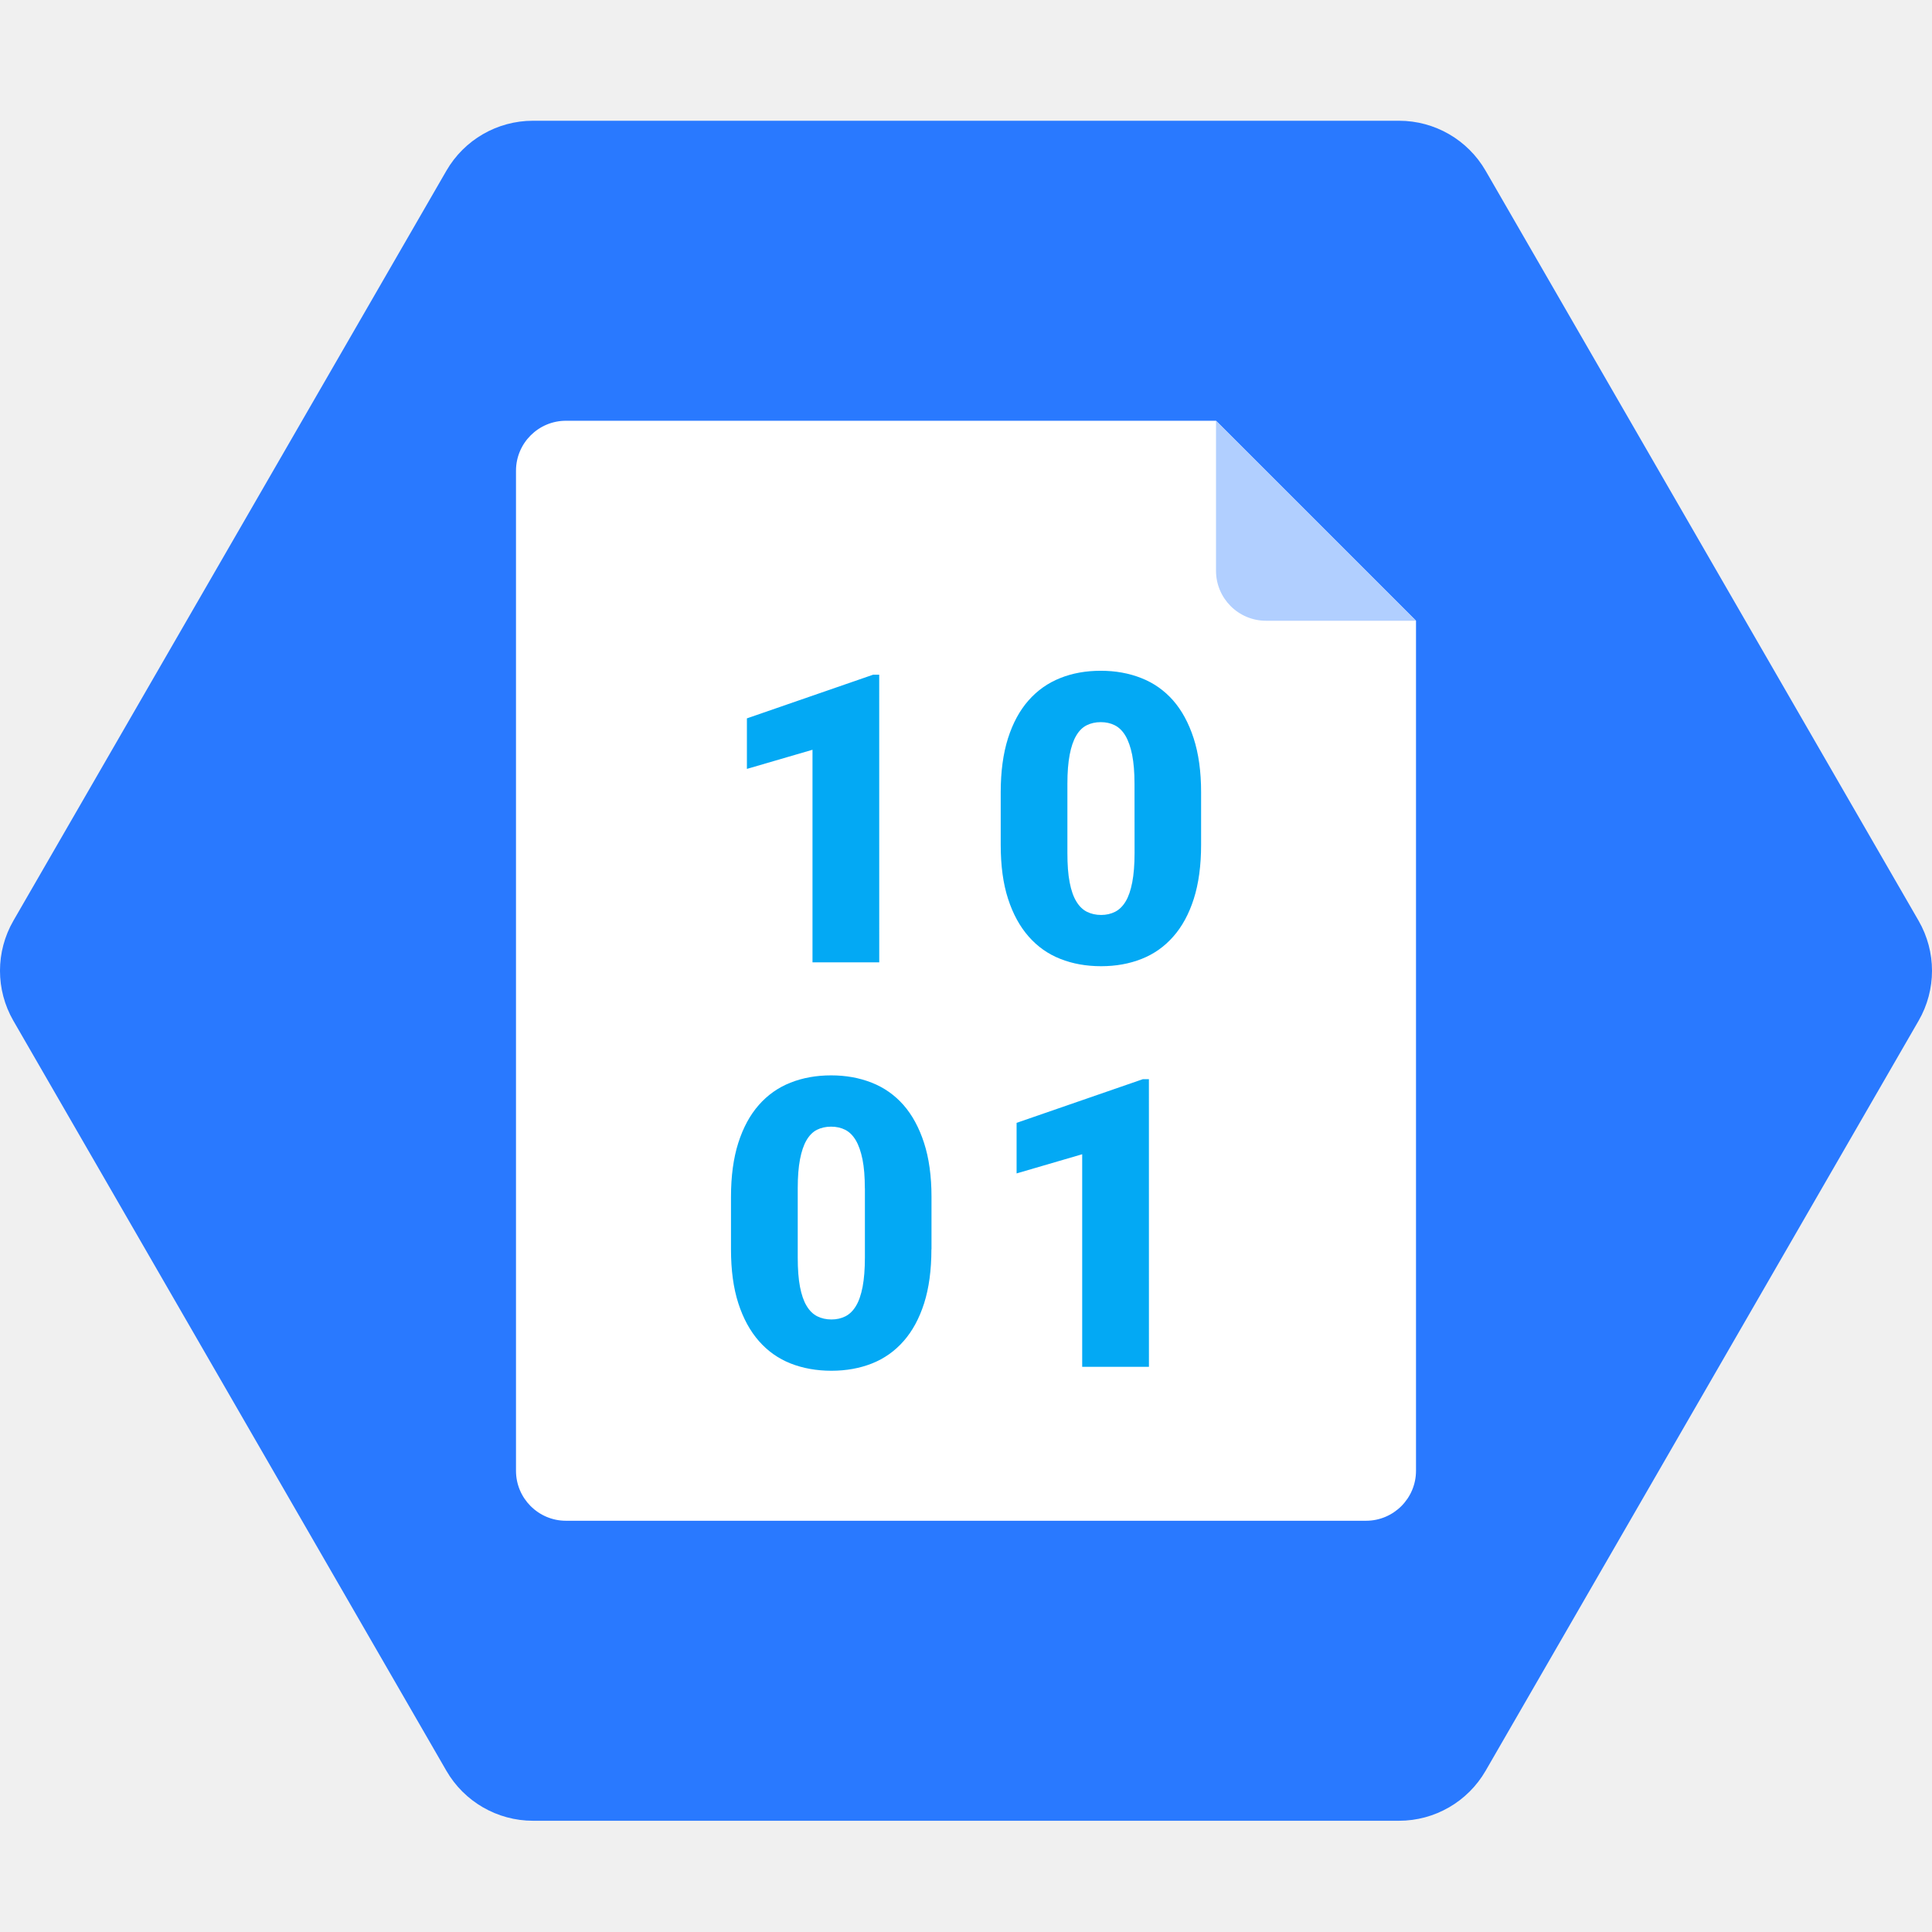
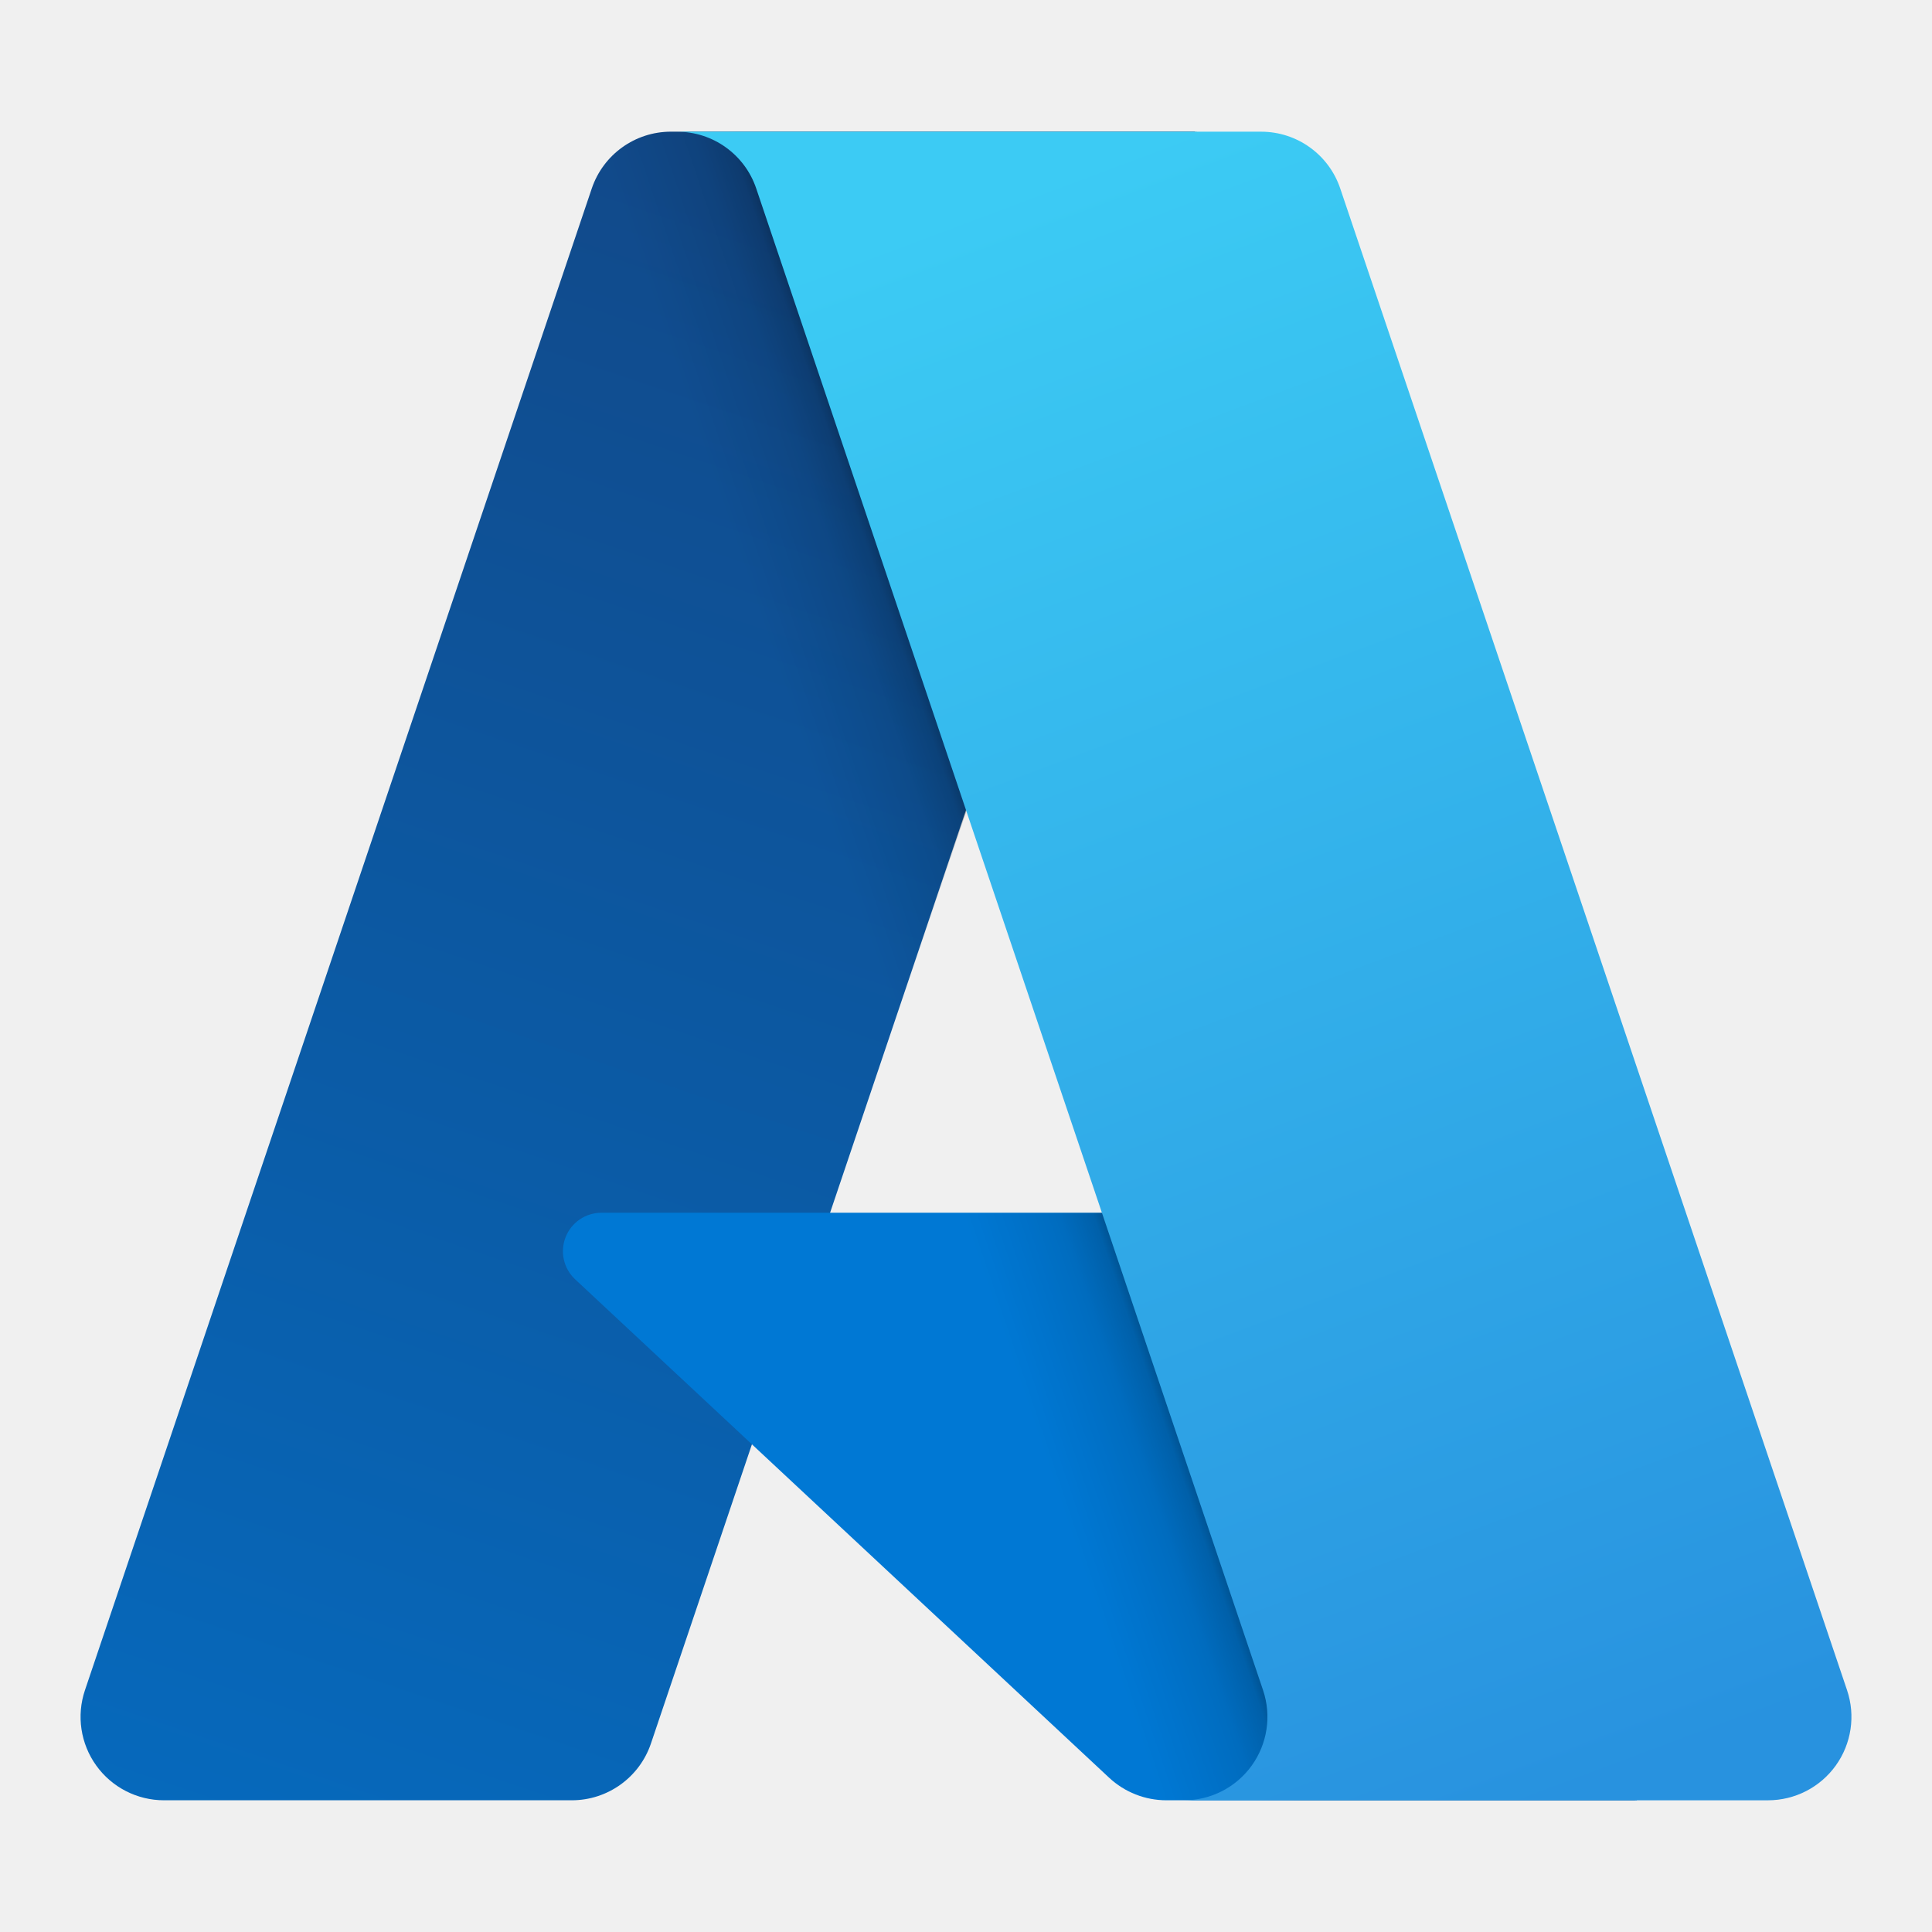
- <svg xmlns="http://www.w3.org/2000/svg" width="64" height="64" viewBox="0 0 64 64" fill="none">
-   <g clip-path="url(#clip0_857_78974)">
-     <path d="M46.344 4H17.656C16.472 4 15.379 4.631 14.787 5.656L0.443 30.501C-0.148 31.527 -0.148 32.789 0.443 33.814L14.787 58.659C15.379 59.684 16.474 60.315 17.656 60.315H46.344C47.528 60.315 48.621 59.684 49.213 58.659L63.556 33.814C64.148 32.789 64.148 31.527 63.556 30.501L49.213 5.656C48.621 4.631 47.528 4 46.344 4Z" fill="#2979FF" />
-     <path d="M45.251 50.377H18.749C17.835 50.377 17.093 49.635 17.093 48.721V15.594C17.093 14.68 17.835 13.938 18.749 13.938H40.282L46.907 20.563V48.721C46.907 49.635 46.165 50.377 45.251 50.377Z" fill="white" />
-     <path d="M40.282 13.938V18.907C40.282 19.821 41.024 20.563 41.938 20.563H46.907L40.282 13.938Z" fill="#B1CFFF" />
-     <path d="M29.126 31.878H26.915V24.837L24.742 25.471V23.797L28.922 22.351H29.125L29.126 31.878ZM39.788 27.984C39.788 28.673 39.707 29.269 39.546 29.774C39.386 30.276 39.159 30.695 38.865 31.026C38.574 31.358 38.224 31.605 37.819 31.765C37.413 31.926 36.966 32.007 36.477 32.007C35.983 32.007 35.533 31.926 35.126 31.765C34.718 31.605 34.369 31.358 34.077 31.026C33.785 30.695 33.555 30.276 33.393 29.774C33.229 29.269 33.15 28.673 33.15 27.984V26.243C33.15 25.559 33.231 24.963 33.391 24.457C33.552 23.952 33.779 23.533 34.072 23.202C34.364 22.871 34.713 22.624 35.119 22.463C35.521 22.301 35.97 22.22 36.464 22.22C36.953 22.22 37.4 22.301 37.807 22.462C38.215 22.622 38.566 22.869 38.859 23.2C39.15 23.532 39.377 23.951 39.541 24.456C39.705 24.961 39.788 25.557 39.788 26.241V27.984ZM37.582 25.963C37.582 25.584 37.555 25.266 37.504 25.004C37.451 24.747 37.378 24.535 37.282 24.373C37.186 24.212 37.068 24.096 36.931 24.027C36.793 23.957 36.639 23.922 36.464 23.922C36.29 23.922 36.133 23.957 35.995 24.027C35.858 24.096 35.742 24.212 35.649 24.373C35.554 24.534 35.483 24.746 35.434 25.004C35.384 25.266 35.359 25.584 35.359 25.963V28.254C35.359 28.641 35.382 28.968 35.434 29.229C35.483 29.491 35.558 29.703 35.654 29.86C35.75 30.021 35.868 30.135 36.007 30.205C36.146 30.274 36.303 30.309 36.477 30.309C36.648 30.309 36.8 30.274 36.938 30.205C37.075 30.135 37.193 30.021 37.289 29.86C37.385 29.703 37.456 29.491 37.507 29.229C37.557 28.968 37.584 28.643 37.584 28.254L37.582 25.963ZM30.854 41.385C30.854 42.074 30.773 42.67 30.612 43.176C30.451 43.678 30.224 44.097 29.931 44.428C29.64 44.759 29.29 45.006 28.884 45.167C28.479 45.327 28.031 45.408 27.543 45.408C27.049 45.408 26.599 45.327 26.191 45.167C25.784 45.006 25.434 44.759 25.143 44.428C24.851 44.097 24.621 43.678 24.459 43.176C24.295 42.67 24.215 42.074 24.215 41.385V39.644C24.215 38.96 24.296 38.364 24.457 37.859C24.618 37.354 24.845 36.935 25.138 36.603C25.429 36.272 25.779 36.025 26.185 35.865C26.59 35.704 27.039 35.623 27.533 35.623C28.021 35.623 28.469 35.704 28.876 35.865C29.284 36.025 29.635 36.272 29.928 36.603C30.219 36.935 30.446 37.354 30.61 37.859C30.774 38.364 30.857 38.96 30.857 39.644V41.385H30.854ZM28.649 39.363C28.649 38.983 28.623 38.666 28.571 38.404C28.518 38.147 28.445 37.935 28.349 37.773C28.253 37.612 28.136 37.496 27.998 37.426C27.861 37.357 27.707 37.322 27.531 37.322C27.356 37.322 27.2 37.357 27.062 37.426C26.925 37.496 26.809 37.612 26.716 37.773C26.622 37.933 26.551 38.145 26.501 38.404C26.451 38.666 26.426 38.983 26.426 39.363V41.654C26.426 42.041 26.45 42.367 26.501 42.629C26.551 42.891 26.625 43.103 26.721 43.26C26.817 43.421 26.935 43.535 27.074 43.605C27.213 43.674 27.37 43.709 27.544 43.709C27.715 43.709 27.867 43.674 28.005 43.605C28.142 43.535 28.26 43.421 28.356 43.26C28.452 43.103 28.523 42.891 28.575 42.629C28.624 42.367 28.651 42.043 28.651 41.654V39.363H28.649ZM38.06 45.278H35.849V38.236L33.676 38.871V37.196L37.857 35.75H38.059L38.06 45.278Z" fill="#03A9F4" />
-   </g>
+ <svg xmlns="http://www.w3.org/2000/svg" width="150" height="150" viewBox="0 0 96 96">
  <defs>
-     <clipPath id="clip0_857_78974">
-       <rect width="64" height="64" fill="white" />
-     </clipPath>
+     <linearGradient id="e399c19f-b68f-429d-b176-18c2117ff73c" x1="-1032.172" x2="-1059.213" y1="145.312" y2="65.426" gradientTransform="matrix(1 0 0 -1 1075 158)" gradientUnits="userSpaceOnUse">
+       <stop offset="0" stop-color="#114a8b" />
+       <stop offset="1" stop-color="#0669bc" />
+     </linearGradient>
+     <linearGradient id="ac2a6fc2-ca48-4327-9a3c-d4dcc3256e15" x1="-1023.725" x2="-1029.98" y1="108.083" y2="105.968" gradientTransform="matrix(1 0 0 -1 1075 158)" gradientUnits="userSpaceOnUse">
+       <stop offset="0" stop-opacity=".3" />
+       <stop offset=".071" stop-opacity=".2" />
+       <stop offset=".321" stop-opacity=".1" />
+       <stop offset=".623" stop-opacity=".05" />
+       <stop offset="1" stop-opacity="0" />
+     </linearGradient>
+     <linearGradient id="a7fee970-a784-4bb1-af8d-63d18e5f7db9" x1="-1027.165" x2="-997.482" y1="147.642" y2="68.561" gradientTransform="matrix(1 0 0 -1 1075 158)" gradientUnits="userSpaceOnUse">
+       <stop offset="0" stop-color="#3ccbf4" />
+       <stop offset="1" stop-color="#2892df" />
+     </linearGradient>
  </defs>
+   <path fill="url(#e399c19f-b68f-429d-b176-18c2117ff73c)" d="M33.338 6.544h26.038l-27.03 80.087a4.152 4.152 0 0 1-3.933 2.824H8.149a4.145 4.145 0 0 1-3.928-5.47L29.404 9.368a4.152 4.152 0 0 1 3.934-2.825z" />
+   <path fill="#0078d4" d="M71.175 60.261h-41.29a1.911 1.911 0 0 0-1.305 3.309l26.532 24.764a4.171 4.171 0 0 0 2.846 1.121h23.38z" />
+   <path fill="url(#ac2a6fc2-ca48-4327-9a3c-d4dcc3256e15)" d="M33.338 6.544a4.118 4.118 0 0 0-3.943 2.879L4.252 83.917a4.14 4.14 0 0 0 3.908 5.538h20.787a4.443 4.443 0 0 0 3.41-2.9l5.014-14.777 17.91 16.705a4.237 4.237 0 0 0 2.666.972H81.24L71.024 60.261l-29.781.007L59.47 6.544z" />
+   <path fill="url(#a7fee970-a784-4bb1-af8d-63d18e5f7db9)" d="M66.595 9.364a4.145 4.145 0 0 0-3.928-2.82H33.648a4.146 4.146 0 0 1 3.928 2.82l25.184 74.62a4.146 4.146 0 0 1-3.928 5.472h29.02a4.146 4.146 0 0 0 3.927-5.472z" />
</svg>
